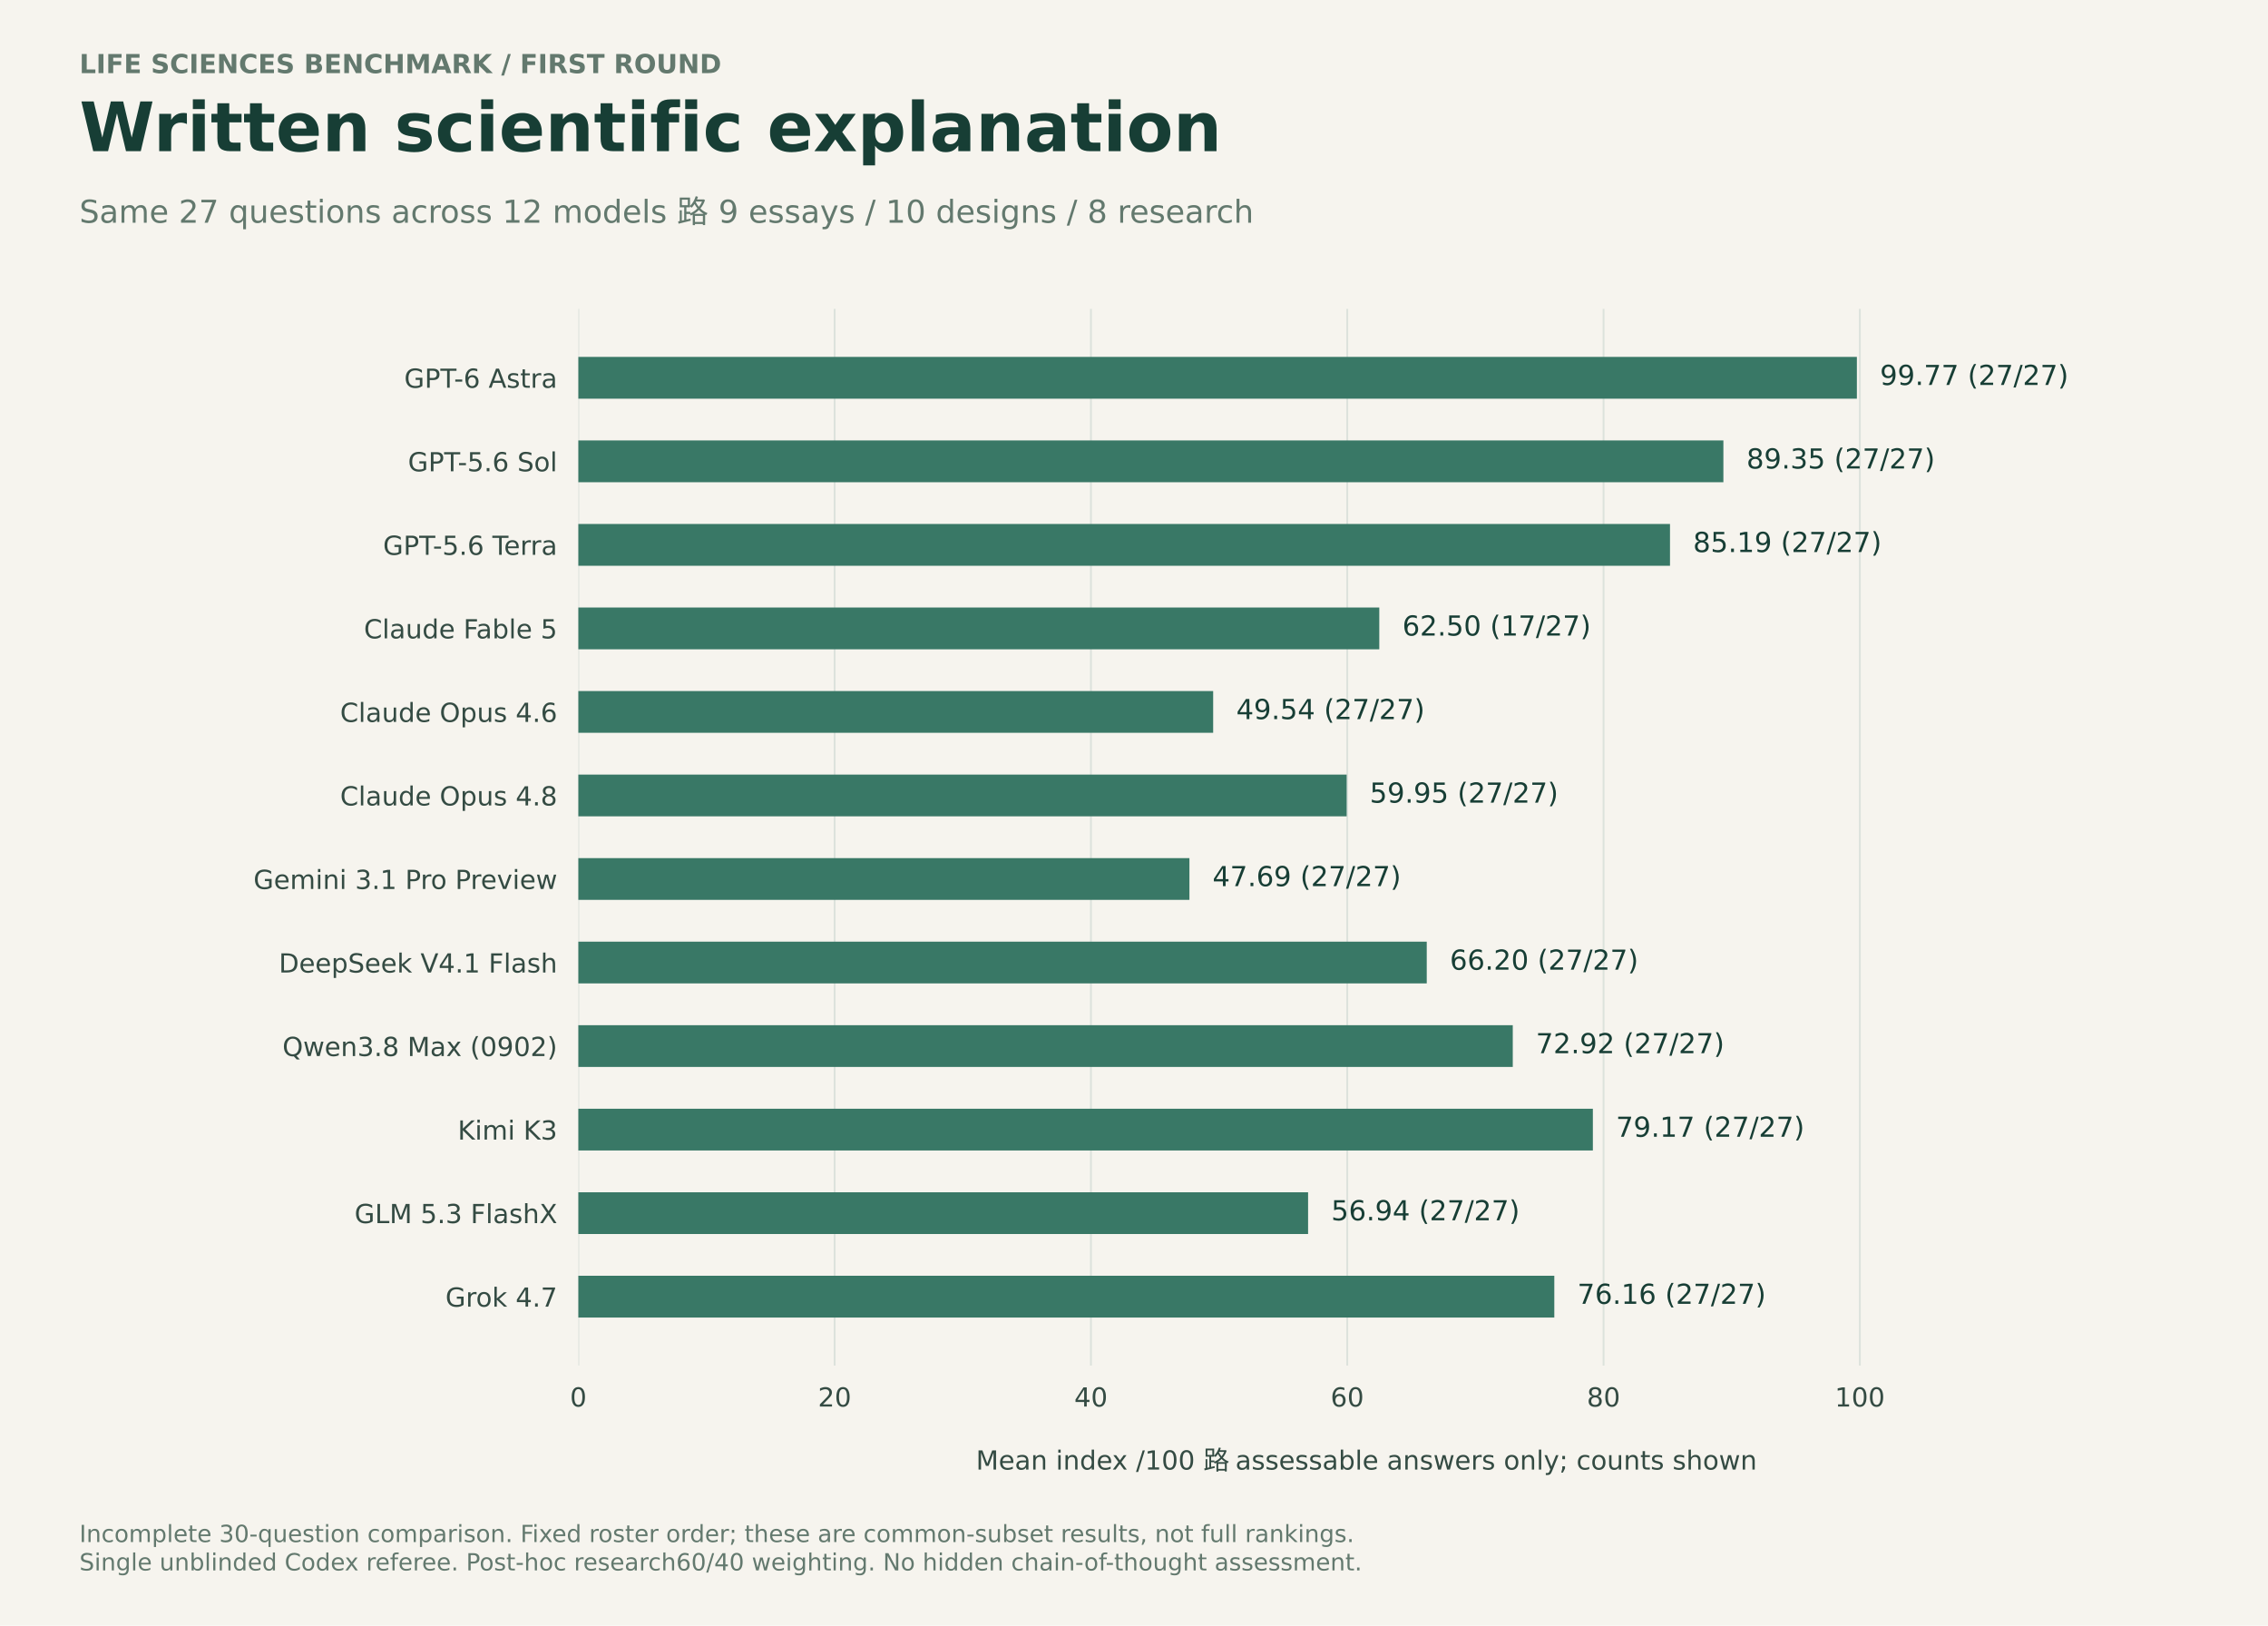
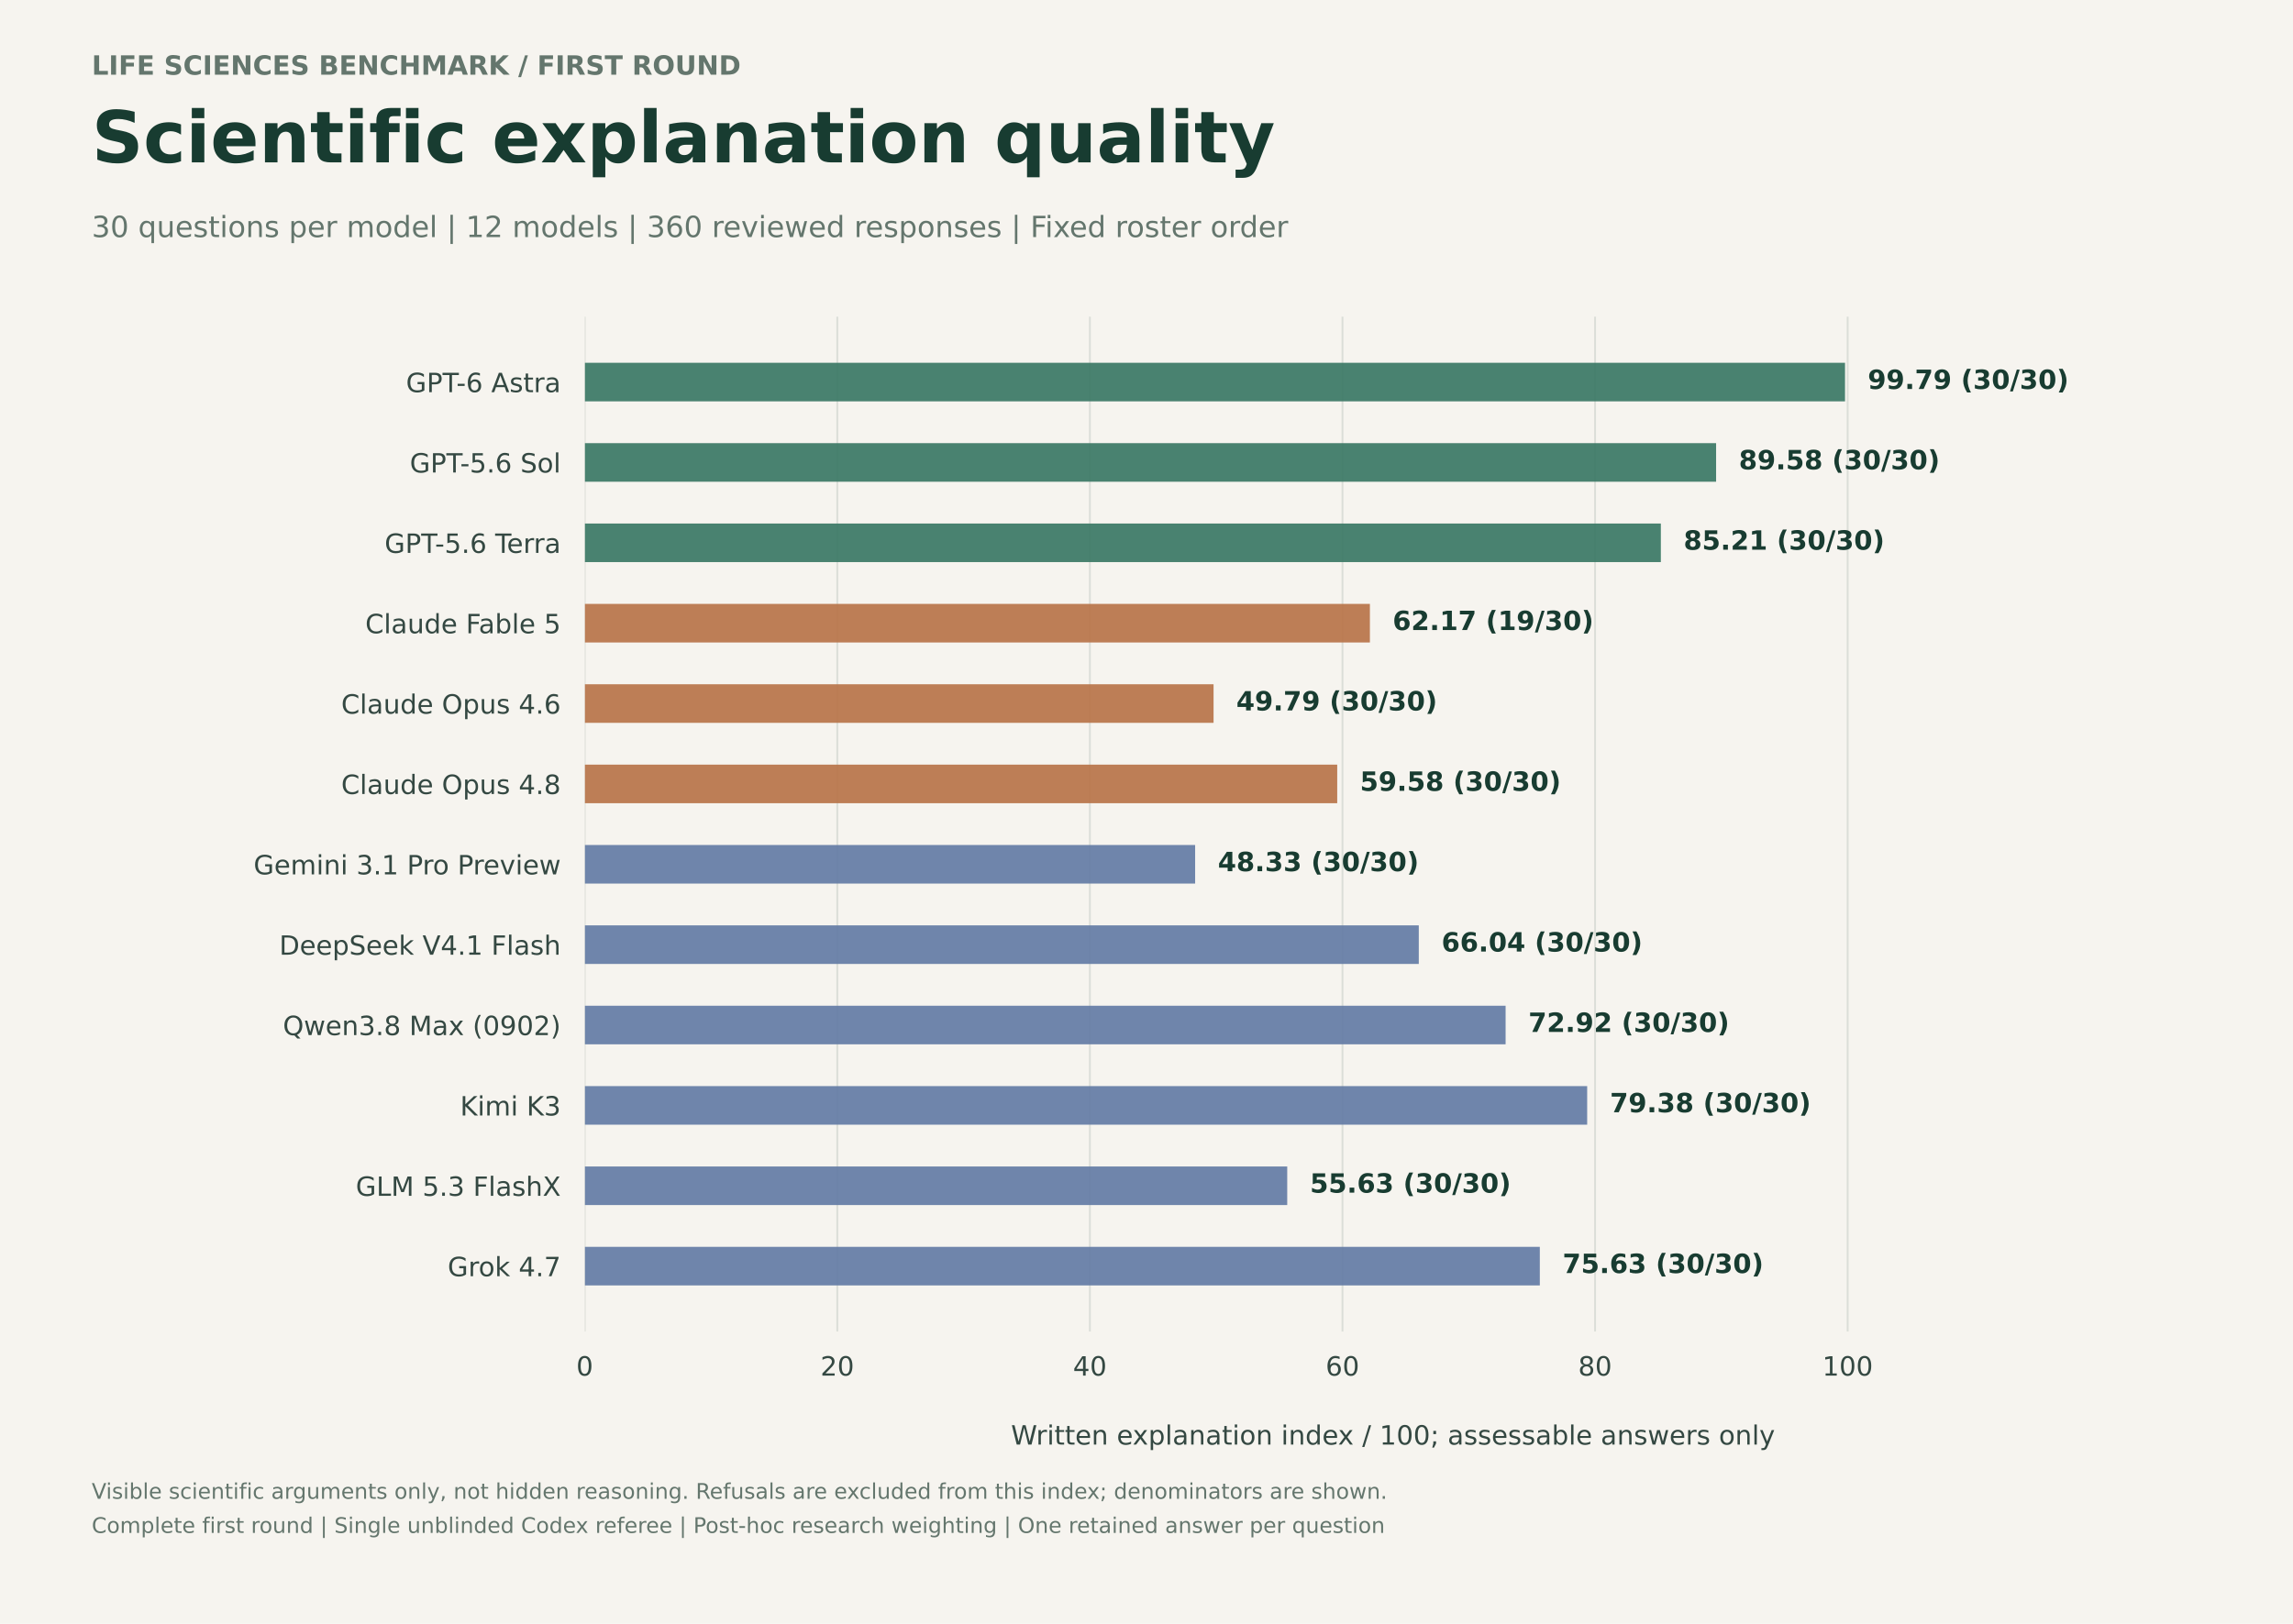
- <svg xmlns="http://www.w3.org/2000/svg" width="864pt" height="619.2pt" viewBox="0 0 864 619.2" version="1.1">
+ <svg xmlns="http://www.w3.org/2000/svg" width="864pt" height="612pt" viewBox="0 0 864 612" version="1.1">
  <defs>
    <style type="text/css">*{stroke-linejoin: round; stroke-linecap: butt}</style>
  </defs>
  <g id="figure_1">
    <g id="patch_1">
-       <path d="M 0 619.2 L 864 619.2 L 864 0 L 0 0 z " style="fill: #f6f4ee" />
+       <path d="M 0 612 L 864 612 L 864 0 L 0 0 z " style="fill: #f6f4ef" />
    </g>
    <g id="axes_1">
      <g id="patch_2">
-         <path d="M 220.32 520.128 L 820.8 520.128 L 820.8 117.648 L 220.32 117.648 z " style="fill: #f6f4ee" />
+         <path d="M 220.32 501.84 L 829.44 501.84 L 829.44 119.34 L 220.32 119.34 z " style="fill: #f6f4ef" />
      </g>
      <g id="matplotlib.axis_1">
        <g id="xtick_1">
          <g id="line2d_1">
-             <path d="M 220.32 520.128 L 220.32 117.648 " clip-path="url(#p50194538a5)" style="fill: none; stroke: #dce2dc; stroke-width: 0.7; stroke-linecap: square" />
+             <path d="M 220.32 501.84 L 220.32 119.34 " clip-path="url(#pbdffdb8e10)" style="fill: none; stroke: #dbded8; stroke-width: 0.7; stroke-linecap: square" />
          </g>
          <g id="line2d_2" />
          <g id="text_1">
-             <text style="font-size: 10px; font-family: 'DejaVu Sans'; text-anchor: middle; fill: #344b43" x="220.32" y="535.726" transform="rotate(-0 220.32 535.7257)">0</text>
+             <text style="font-size: 10px; font-family: 'DejaVu Sans'; text-anchor: middle; fill: #344842" x="220.32" y="518.438" transform="rotate(-0 220.32 518.4377)">0</text>
          </g>
        </g>
        <g id="xtick_2">
          <g id="line2d_3">
-             <path d="M 317.959 520.128 L 317.959 117.648 " clip-path="url(#p50194538a5)" style="fill: none; stroke: #dce2dc; stroke-width: 0.7; stroke-linecap: square" />
+             <path d="M 315.495 501.84 L 315.495 119.34 " clip-path="url(#pbdffdb8e10)" style="fill: none; stroke: #dbded8; stroke-width: 0.7; stroke-linecap: square" />
          </g>
          <g id="line2d_4" />
          <g id="text_2">
-             <text style="font-size: 10px; font-family: 'DejaVu Sans'; text-anchor: middle; fill: #344b43" x="317.959" y="535.726" transform="rotate(-0 317.959 535.7257)">20</text>
+             <text style="font-size: 10px; font-family: 'DejaVu Sans'; text-anchor: middle; fill: #344842" x="315.495" y="518.438" transform="rotate(-0 315.495 518.4377)">20</text>
          </g>
        </g>
        <g id="xtick_3">
          <g id="line2d_5">
-             <path d="M 415.598 520.128 L 415.598 117.648 " clip-path="url(#p50194538a5)" style="fill: none; stroke: #dce2dc; stroke-width: 0.7; stroke-linecap: square" />
+             <path d="M 410.67 501.84 L 410.67 119.34 " clip-path="url(#pbdffdb8e10)" style="fill: none; stroke: #dbded8; stroke-width: 0.7; stroke-linecap: square" />
          </g>
          <g id="line2d_6" />
          <g id="text_3">
-             <text style="font-size: 10px; font-family: 'DejaVu Sans'; text-anchor: middle; fill: #344b43" x="415.598" y="535.726" transform="rotate(-0 415.598 535.7257)">40</text>
+             <text style="font-size: 10px; font-family: 'DejaVu Sans'; text-anchor: middle; fill: #344842" x="410.67" y="518.438" transform="rotate(-0 410.67 518.4377)">40</text>
          </g>
        </g>
        <g id="xtick_4">
          <g id="line2d_7">
-             <path d="M 513.237 520.128 L 513.237 117.648 " clip-path="url(#p50194538a5)" style="fill: none; stroke: #dce2dc; stroke-width: 0.7; stroke-linecap: square" />
+             <path d="M 505.845 501.84 L 505.845 119.34 " clip-path="url(#pbdffdb8e10)" style="fill: none; stroke: #dbded8; stroke-width: 0.7; stroke-linecap: square" />
          </g>
          <g id="line2d_8" />
          <g id="text_4">
-             <text style="font-size: 10px; font-family: 'DejaVu Sans'; text-anchor: middle; fill: #344b43" x="513.237" y="535.726" transform="rotate(-0 513.2371 535.7257)">60</text>
+             <text style="font-size: 10px; font-family: 'DejaVu Sans'; text-anchor: middle; fill: #344842" x="505.845" y="518.438" transform="rotate(-0 505.845 518.4377)">60</text>
          </g>
        </g>
        <g id="xtick_5">
          <g id="line2d_9">
-             <path d="M 610.876 520.128 L 610.876 117.648 " clip-path="url(#p50194538a5)" style="fill: none; stroke: #dce2dc; stroke-width: 0.7; stroke-linecap: square" />
+             <path d="M 601.02 501.84 L 601.02 119.34 " clip-path="url(#pbdffdb8e10)" style="fill: none; stroke: #dbded8; stroke-width: 0.7; stroke-linecap: square" />
          </g>
          <g id="line2d_10" />
          <g id="text_5">
-             <text style="font-size: 10px; font-family: 'DejaVu Sans'; text-anchor: middle; fill: #344b43" x="610.876" y="535.726" transform="rotate(-0 610.8761 535.7257)">80</text>
+             <text style="font-size: 10px; font-family: 'DejaVu Sans'; text-anchor: middle; fill: #344842" x="601.02" y="518.438" transform="rotate(-0 601.02 518.4377)">80</text>
          </g>
        </g>
        <g id="xtick_6">
          <g id="line2d_11">
-             <path d="M 708.515 520.128 L 708.515 117.648 " clip-path="url(#p50194538a5)" style="fill: none; stroke: #dce2dc; stroke-width: 0.7; stroke-linecap: square" />
+             <path d="M 696.195 501.84 L 696.195 119.34 " clip-path="url(#pbdffdb8e10)" style="fill: none; stroke: #dbded8; stroke-width: 0.7; stroke-linecap: square" />
          </g>
          <g id="line2d_12" />
          <g id="text_6">
-             <text style="font-size: 10px; font-family: 'DejaVu Sans'; text-anchor: middle; fill: #344b43" x="708.515" y="535.726" transform="rotate(-0 708.5151 535.7257)">100</text>
+             <text style="font-size: 10px; font-family: 'DejaVu Sans'; text-anchor: middle; fill: #344842" x="696.195" y="518.438" transform="rotate(-0 696.195 518.4377)">100</text>
          </g>
        </g>
        <g id="text_7">
-           <text style="font-size: 10px; font-family: 'DejaVu Sans'; text-anchor: middle; fill: #344b43" x="520.56" y="559.726" transform="rotate(-0 520.56 559.7264)">Mean index /100 路 assessable answers only; counts shown</text>
+           <text style="font-size: 10px; font-family: 'DejaVu Sans'; text-anchor: middle; fill: #344842" x="524.88" y="544.438" transform="rotate(-0 524.88 544.4384)">Written explanation index / 100; assessable answers only</text>
        </g>
      </g>
      <g id="matplotlib.axis_2">
        <g id="ytick_1">
          <g id="line2d_13" />
          <g id="text_8">
-             <text style="font-size: 10px; font-family: 'DejaVu Sans'; text-anchor: end; fill: #344b43" x="212.32" y="147.696" transform="rotate(-0 212.32 147.6955)">GPT-6 Astra</text>
+             <text style="font-size: 10px; font-family: 'DejaVu Sans'; text-anchor: end; fill: #344842" x="211.32" y="147.795" transform="rotate(-0 211.32 147.7948)">GPT-6 Astra</text>
          </g>
        </g>
        <g id="ytick_2">
          <g id="line2d_14" />
          <g id="text_9">
-             <text style="font-size: 10px; font-family: 'DejaVu Sans'; text-anchor: end; fill: #344b43" x="212.32" y="179.513" transform="rotate(-0 212.32 179.5125)">GPT-5.6 Sol</text>
+             <text style="font-size: 10px; font-family: 'DejaVu Sans'; text-anchor: end; fill: #344842" x="211.32" y="178.085" transform="rotate(-0 211.32 178.085)">GPT-5.6 Sol</text>
          </g>
        </g>
        <g id="ytick_3">
          <g id="line2d_15" />
          <g id="text_10">
-             <text style="font-size: 10px; font-family: 'DejaVu Sans'; text-anchor: end; fill: #344b43" x="212.32" y="211.329" transform="rotate(-0 212.32 211.3287)">GPT-5.6 Terra</text>
+             <text style="font-size: 10px; font-family: 'DejaVu Sans'; text-anchor: end; fill: #344842" x="211.32" y="208.374" transform="rotate(-0 211.32 208.3744)">GPT-5.6 Terra</text>
          </g>
        </g>
        <g id="ytick_4">
          <g id="line2d_16" />
          <g id="text_11">
-             <text style="font-size: 10px; font-family: 'DejaVu Sans'; text-anchor: end; fill: #344b43" x="212.32" y="243.146" transform="rotate(-0 212.32 243.1457)">Claude Fable 5</text>
+             <text style="font-size: 10px; font-family: 'DejaVu Sans'; text-anchor: end; fill: #344842" x="211.32" y="238.665" transform="rotate(-0 211.32 238.6646)">Claude Fable 5</text>
          </g>
        </g>
        <g id="ytick_5">
          <g id="line2d_17" />
          <g id="text_12">
-             <text style="font-size: 10px; font-family: 'DejaVu Sans'; text-anchor: end; fill: #344b43" x="212.32" y="274.962" transform="rotate(-0 212.32 274.9623)">Claude Opus 4.6</text>
+             <text style="font-size: 10px; font-family: 'DejaVu Sans'; text-anchor: end; fill: #344842" x="211.32" y="268.954" transform="rotate(-0 211.32 268.9545)">Claude Opus 4.6</text>
          </g>
        </g>
        <g id="ytick_6">
          <g id="line2d_18" />
          <g id="text_13">
-             <text style="font-size: 10px; font-family: 'DejaVu Sans'; text-anchor: end; fill: #344b43" x="212.32" y="306.779" transform="rotate(-0 212.32 306.7789)">Claude Opus 4.8</text>
+             <text style="font-size: 10px; font-family: 'DejaVu Sans'; text-anchor: end; fill: #344842" x="211.32" y="299.244" transform="rotate(-0 211.32 299.2443)">Claude Opus 4.8</text>
          </g>
        </g>
        <g id="ytick_7">
          <g id="line2d_19" />
          <g id="text_14">
-             <text style="font-size: 10px; font-family: 'DejaVu Sans'; text-anchor: end; fill: #344b43" x="212.32" y="338.596" transform="rotate(-0 212.32 338.5955)">Gemini 3.1 Pro Preview</text>
+             <text style="font-size: 10px; font-family: 'DejaVu Sans'; text-anchor: end; fill: #344842" x="211.32" y="329.534" transform="rotate(-0 211.32 329.5341)">Gemini 3.1 Pro Preview</text>
          </g>
        </g>
        <g id="ytick_8">
          <g id="line2d_20" />
          <g id="text_15">
-             <text style="font-size: 10px; font-family: 'DejaVu Sans'; text-anchor: end; fill: #344b43" x="212.32" y="370.412" transform="rotate(-0 212.32 370.4121)">DeepSeek V4.1 Flash</text>
+             <text style="font-size: 10px; font-family: 'DejaVu Sans'; text-anchor: end; fill: #344842" x="211.32" y="359.824" transform="rotate(-0 211.32 359.824)">DeepSeek V4.1 Flash</text>
          </g>
        </g>
        <g id="ytick_9">
          <g id="line2d_21" />
          <g id="text_16">
-             <text style="font-size: 10px; font-family: 'DejaVu Sans'; text-anchor: end; fill: #344b43" x="212.32" y="402.228" transform="rotate(-0 212.32 402.2283)">Qwen3.8 Max (0902)</text>
+             <text style="font-size: 10px; font-family: 'DejaVu Sans'; text-anchor: end; fill: #344842" x="211.32" y="390.113" transform="rotate(-0 211.32 390.1134)">Qwen3.8 Max (0902)</text>
          </g>
        </g>
        <g id="ytick_10">
          <g id="line2d_22" />
          <g id="text_17">
-             <text style="font-size: 10px; font-family: 'DejaVu Sans'; text-anchor: end; fill: #344b43" x="212.32" y="434.045" transform="rotate(-0 212.32 434.0453)">Kimi K3</text>
+             <text style="font-size: 10px; font-family: 'DejaVu Sans'; text-anchor: end; fill: #344842" x="211.32" y="420.404" transform="rotate(-0 211.32 420.4036)">Kimi K3</text>
          </g>
        </g>
        <g id="ytick_11">
          <g id="line2d_23" />
          <g id="text_18">
-             <text style="font-size: 10px; font-family: 'DejaVu Sans'; text-anchor: end; fill: #344b43" x="212.32" y="465.862" transform="rotate(-0 212.32 465.8619)">GLM 5.3 FlashX</text>
+             <text style="font-size: 10px; font-family: 'DejaVu Sans'; text-anchor: end; fill: #344842" x="211.32" y="450.693" transform="rotate(-0 211.32 450.6935)">GLM 5.3 FlashX</text>
          </g>
        </g>
        <g id="ytick_12">
          <g id="line2d_24" />
          <g id="text_19">
-             <text style="font-size: 10px; font-family: 'DejaVu Sans'; text-anchor: end; fill: #344b43" x="212.32" y="497.679" transform="rotate(-0 212.32 497.6785)">Grok 4.7</text>
+             <text style="font-size: 10px; font-family: 'DejaVu Sans'; text-anchor: end; fill: #344842" x="211.32" y="480.983" transform="rotate(-0 211.32 480.9833)">Grok 4.7</text>
          </g>
        </g>
      </g>
      <g id="patch_3">
-         <path d="M 220.32 135.943 L 707.385 135.943 L 707.385 151.851 L 220.32 151.851 z " clip-path="url(#p50194538a5)" style="fill: #397866" />
+         <path d="M 220.32 136.726 L 695.204 136.726 L 695.204 151.265 L 220.32 151.265 z " clip-path="url(#pbdffdb8e10)" style="fill: #3b7865; opacity: 0.92" />
      </g>
      <g id="patch_4">
-         <path d="M 220.32 167.759 L 656.531 167.759 L 656.531 183.667 L 220.32 183.667 z " clip-path="url(#p50194538a5)" style="fill: #397866" />
+         <path d="M 220.32 167.016 L 646.625 167.016 L 646.625 181.555 L 220.32 181.555 z " clip-path="url(#pbdffdb8e10)" style="fill: #3b7865; opacity: 0.92" />
      </g>
      <g id="patch_5">
-         <path d="M 220.32 199.576 L 636.19 199.576 L 636.19 215.484 L 220.32 215.484 z " clip-path="url(#p50194538a5)" style="fill: #397866" />
+         <path d="M 220.32 197.306 L 625.805 197.306 L 625.805 211.845 L 220.32 211.845 z " clip-path="url(#pbdffdb8e10)" style="fill: #3b7865; opacity: 0.92" />
      </g>
      <g id="patch_6">
-         <path d="M 220.32 231.392 L 525.442 231.392 L 525.442 247.301 L 220.32 247.301 z " clip-path="url(#p50194538a5)" style="fill: #397866" />
+         <path d="M 220.32 227.596 L 516.176 227.596 L 516.176 242.135 L 220.32 242.135 z " clip-path="url(#pbdffdb8e10)" style="fill: #b87449; opacity: 0.92" />
      </g>
      <g id="patch_7">
-         <path d="M 220.32 263.209 L 462.157 263.209 L 462.157 279.117 L 220.32 279.117 z " clip-path="url(#p50194538a5)" style="fill: #397866" />
+         <path d="M 220.32 257.886 L 457.266 257.886 L 457.266 272.425 L 220.32 272.425 z " clip-path="url(#pbdffdb8e10)" style="fill: #b87449; opacity: 0.92" />
      </g>
      <g id="patch_8">
-         <path d="M 220.32 295.026 L 513.011 295.026 L 513.011 310.934 L 220.32 310.934 z " clip-path="url(#p50194538a5)" style="fill: #397866" />
+         <path d="M 220.32 288.176 L 503.862 288.176 L 503.862 302.715 L 220.32 302.715 z " clip-path="url(#pbdffdb8e10)" style="fill: #b87449; opacity: 0.92" />
      </g>
      <g id="patch_9">
-         <path d="M 220.32 326.842 L 453.117 326.842 L 453.117 342.75 L 220.32 342.75 z " clip-path="url(#p50194538a5)" style="fill: #397866" />
+         <path d="M 220.32 318.465 L 450.326 318.465 L 450.326 333.004 L 220.32 333.004 z " clip-path="url(#pbdffdb8e10)" style="fill: #647ca5; opacity: 0.92" />
      </g>
      <g id="patch_10">
-         <path d="M 220.32 358.659 L 543.523 358.659 L 543.523 374.567 L 220.32 374.567 z " clip-path="url(#p50194538a5)" style="fill: #397866" />
+         <path d="M 220.32 348.755 L 534.596 348.755 L 534.596 363.294 L 220.32 363.294 z " clip-path="url(#pbdffdb8e10)" style="fill: #647ca5; opacity: 0.92" />
      </g>
      <g id="patch_11">
-         <path d="M 220.32 390.475 L 576.296 390.475 L 576.296 406.384 L 220.32 406.384 z " clip-path="url(#p50194538a5)" style="fill: #397866" />
+         <path d="M 220.32 379.045 L 567.312 379.045 L 567.312 393.584 L 220.32 393.584 z " clip-path="url(#pbdffdb8e10)" style="fill: #647ca5; opacity: 0.92" />
      </g>
      <g id="patch_12">
-         <path d="M 220.32 422.292 L 606.808 422.292 L 606.808 438.2 L 220.32 438.2 z " clip-path="url(#p50194538a5)" style="fill: #397866" />
+         <path d="M 220.32 409.335 L 598.046 409.335 L 598.046 423.874 L 220.32 423.874 z " clip-path="url(#pbdffdb8e10)" style="fill: #647ca5; opacity: 0.92" />
      </g>
      <g id="patch_13">
-         <path d="M 220.32 454.109 L 498.32 454.109 L 498.32 470.017 L 220.32 470.017 z " clip-path="url(#p50194538a5)" style="fill: #397866" />
+         <path d="M 220.32 439.625 L 485.025 439.625 L 485.025 454.164 L 220.32 454.164 z " clip-path="url(#pbdffdb8e10)" style="fill: #647ca5; opacity: 0.92" />
      </g>
      <g id="patch_14">
-         <path d="M 220.32 485.925 L 592.117 485.925 L 592.117 501.833 L 220.32 501.833 z " clip-path="url(#p50194538a5)" style="fill: #397866" />
+         <path d="M 220.32 469.915 L 580.2 469.915 L 580.2 484.454 L 220.32 484.454 z " clip-path="url(#pbdffdb8e10)" style="fill: #647ca5; opacity: 0.92" />
      </g>
      <g id="text_20">
-         <text style="font-size: 10.5px; font-family: 'DejaVu Sans'; text-anchor: start; fill: #173e35" x="716.173" y="146.624" transform="rotate(-0 716.1726 146.6242)">99.77  (27/27)</text>
+         <text style="font-weight: 700; font-size: 10px; font-family: 'DejaVu Sans'; text-anchor: start; fill: #183c31" x="703.769" y="146.594" transform="rotate(-0 703.7693 146.5936)">99.79  (30/30)</text>
      </g>
      <g id="text_21">
-         <text style="font-size: 10.5px; font-family: 'DejaVu Sans'; text-anchor: start; fill: #173e35" x="665.319" y="178.441" transform="rotate(-0 665.3189 178.4408)">89.35  (27/27)</text>
+         <text style="font-weight: 700; font-size: 10px; font-family: 'DejaVu Sans'; text-anchor: start; fill: #183c31" x="655.19" y="176.883" transform="rotate(-0 655.1904 176.8834)">89.58  (30/30)</text>
      </g>
      <g id="text_22">
-         <text style="font-size: 10.5px; font-family: 'DejaVu Sans'; text-anchor: start; fill: #173e35" x="644.977" y="210.257" transform="rotate(-0 644.9774 210.2574)">85.19  (27/27)</text>
+         <text style="font-weight: 700; font-size: 10px; font-family: 'DejaVu Sans'; text-anchor: start; fill: #183c31" x="634.371" y="207.173" transform="rotate(-0 634.3709 207.1732)">85.21  (30/30)</text>
      </g>
      <g id="text_23">
-         <text style="font-size: 10.5px; font-family: 'DejaVu Sans'; text-anchor: start; fill: #173e35" x="534.229" y="242.074" transform="rotate(-0 534.2295 242.074)">62.50  (17/27)</text>
+         <text style="font-weight: 700; font-size: 10px; font-family: 'DejaVu Sans'; text-anchor: start; fill: #183c31" x="524.742" y="237.463" transform="rotate(-0 524.7422 237.4631)">62.17  (19/30)</text>
      </g>
      <g id="text_24">
-         <text style="font-size: 10.5px; font-family: 'DejaVu Sans'; text-anchor: start; fill: #173e35" x="470.945" y="273.891" transform="rotate(-0 470.9449 273.8906)">49.54  (27/27)</text>
+         <text style="font-weight: 700; font-size: 10px; font-family: 'DejaVu Sans'; text-anchor: start; fill: #183c31" x="465.832" y="267.753" transform="rotate(-0 465.8318 267.7529)">49.79  (30/30)</text>
      </g>
      <g id="text_25">
-         <text style="font-size: 10.5px; font-family: 'DejaVu Sans'; text-anchor: start; fill: #173e35" x="521.799" y="305.707" transform="rotate(-0 521.7986 305.7072)">59.95  (27/27)</text>
+         <text style="font-weight: 700; font-size: 10px; font-family: 'DejaVu Sans'; text-anchor: start; fill: #183c31" x="512.428" y="298.043" transform="rotate(-0 512.4279 298.0427)">59.58  (30/30)</text>
      </g>
      <g id="text_26">
-         <text style="font-size: 10.5px; font-family: 'DejaVu Sans'; text-anchor: start; fill: #173e35" x="461.904" y="337.524" transform="rotate(-0 461.9043 337.5238)">47.69  (27/27)</text>
+         <text style="font-weight: 700; font-size: 10px; font-family: 'DejaVu Sans'; text-anchor: start; fill: #183c31" x="458.892" y="328.333" transform="rotate(-0 458.892 328.3326)">48.33  (30/30)</text>
      </g>
      <g id="text_27">
-         <text style="font-size: 10.5px; font-family: 'DejaVu Sans'; text-anchor: start; fill: #173e35" x="552.311" y="369.34" transform="rotate(-0 552.3108 369.3404)">66.20  (27/27)</text>
+         <text style="font-weight: 700; font-size: 10px; font-family: 'DejaVu Sans'; text-anchor: start; fill: #183c31" x="543.162" y="358.622" transform="rotate(-0 543.1615 358.6224)">66.04  (30/30)</text>
      </g>
      <g id="text_28">
-         <text style="font-size: 10.5px; font-family: 'DejaVu Sans'; text-anchor: start; fill: #173e35" x="585.083" y="401.157" transform="rotate(-0 585.0831 401.157)">72.92  (27/27)</text>
+         <text style="font-weight: 700; font-size: 10px; font-family: 'DejaVu Sans'; text-anchor: start; fill: #183c31" x="575.878" y="388.912" transform="rotate(-0 575.8779 388.9122)">72.92  (30/30)</text>
      </g>
      <g id="text_29">
-         <text style="font-size: 10.5px; font-family: 'DejaVu Sans'; text-anchor: start; fill: #173e35" x="615.595" y="432.974" transform="rotate(-0 615.5953 432.9736)">79.17  (27/27)</text>
+         <text style="font-weight: 700; font-size: 10px; font-family: 'DejaVu Sans'; text-anchor: start; fill: #183c31" x="606.612" y="419.202" transform="rotate(-0 606.6115 419.2021)">79.38  (30/30)</text>
      </g>
      <g id="text_30">
-         <text style="font-size: 10.5px; font-family: 'DejaVu Sans'; text-anchor: start; fill: #173e35" x="507.108" y="464.79" transform="rotate(-0 507.1075 464.7902)">56.94  (27/27)</text>
+         <text style="font-weight: 700; font-size: 10px; font-family: 'DejaVu Sans'; text-anchor: start; fill: #183c31" x="493.591" y="449.492" transform="rotate(-0 493.5912 449.4919)">55.63  (30/30)</text>
      </g>
      <g id="text_31">
-         <text style="font-size: 10.5px; font-family: 'DejaVu Sans'; text-anchor: start; fill: #173e35" x="600.904" y="496.607" transform="rotate(-0 600.9043 496.6068)">76.16  (27/27)</text>
+         <text style="font-weight: 700; font-size: 10px; font-family: 'DejaVu Sans'; text-anchor: start; fill: #183c31" x="588.766" y="479.782" transform="rotate(-0 588.7662 479.7817)">75.63  (30/30)</text>
      </g>
    </g>
    <g id="text_32">
-       <text style="font-weight: 700; font-size: 10px; font-family: 'DejaVu Sans'; text-anchor: start; fill: #63796e" x="30.24" y="27.864" transform="rotate(-0 30.24 27.864)">LIFE SCIENCES BENCHMARK  /  FIRST ROUND</text>
+       <text style="font-weight: 700; font-size: 10px; font-family: 'DejaVu Sans'; text-anchor: start; fill: #64766d" x="34.56" y="28.152" transform="rotate(-0 34.56 28.152)">LIFE SCIENCES BENCHMARK  /  FIRST ROUND</text>
    </g>
    <g id="text_33">
-       <text style="font-weight: 700; font-size: 26px; font-family: 'DejaVu Sans'; text-anchor: start; fill: #173e35" x="30.24" y="57.586" transform="rotate(-0 30.24 57.5856)">Written scientific explanation</text>
+       <text style="font-weight: 700; font-size: 27px; font-family: 'DejaVu Sans'; text-anchor: start; fill: #183c31" x="34.56" y="61.2" transform="rotate(-0 34.56 61.2)">Scientific explanation quality</text>
    </g>
    <g id="text_34">
-       <text style="font-size: 12px; font-family: 'DejaVu Sans'; text-anchor: start; fill: #63796e" x="30.24" y="84.83" transform="rotate(-0 30.24 84.8304)">Same 27 questions across 12 models 路 9 essays / 10 designs / 8 research</text>
+       <text style="font-size: 11px; font-family: 'DejaVu Sans'; text-anchor: start; fill: #64766d" x="34.56" y="89.352" transform="rotate(-0 34.56 89.352)">30 questions per model | 12 models | 360 reviewed responses | Fixed roster order</text>
    </g>
    <g id="text_35">
-       <text style="font-size: 9px; font-family: 'DejaVu Sans'; fill: #63796e" transform="translate(30.24 587.3447)">Incomplete 30-question comparison. Fixed roster order; these are common-subset results, not full rankings.</text>
-       <text style="font-size: 9px; font-family: 'DejaVu Sans'; fill: #63796e" transform="translate(30.24 598.1472)">Single unblinded Codex referee. Post-hoc research60/40 weighting. No hidden chain-of-thought assessment.</text>
+       <text style="font-size: 8.1px; font-family: 'DejaVu Sans'; fill: #64766d" transform="translate(34.56 564.8629)">Visible scientific arguments only, not hidden reasoning. Refusals are excluded from this index; denominators are shown.</text>
+       <text style="font-size: 8.1px; font-family: 'DejaVu Sans'; fill: #64766d" transform="translate(34.56 577.728)">Complete first round | Single unblinded Codex referee | Post-hoc research weighting | One retained answer per question</text>
    </g>
  </g>
  <defs>
-     <clipPath id="p50194538a5">
-       <rect x="220.32" y="117.648" width="600.48" height="402.48" />
+     <clipPath id="pbdffdb8e10">
+       <rect x="220.32" y="119.34" width="609.12" height="382.5" />
    </clipPath>
  </defs>
</svg>
